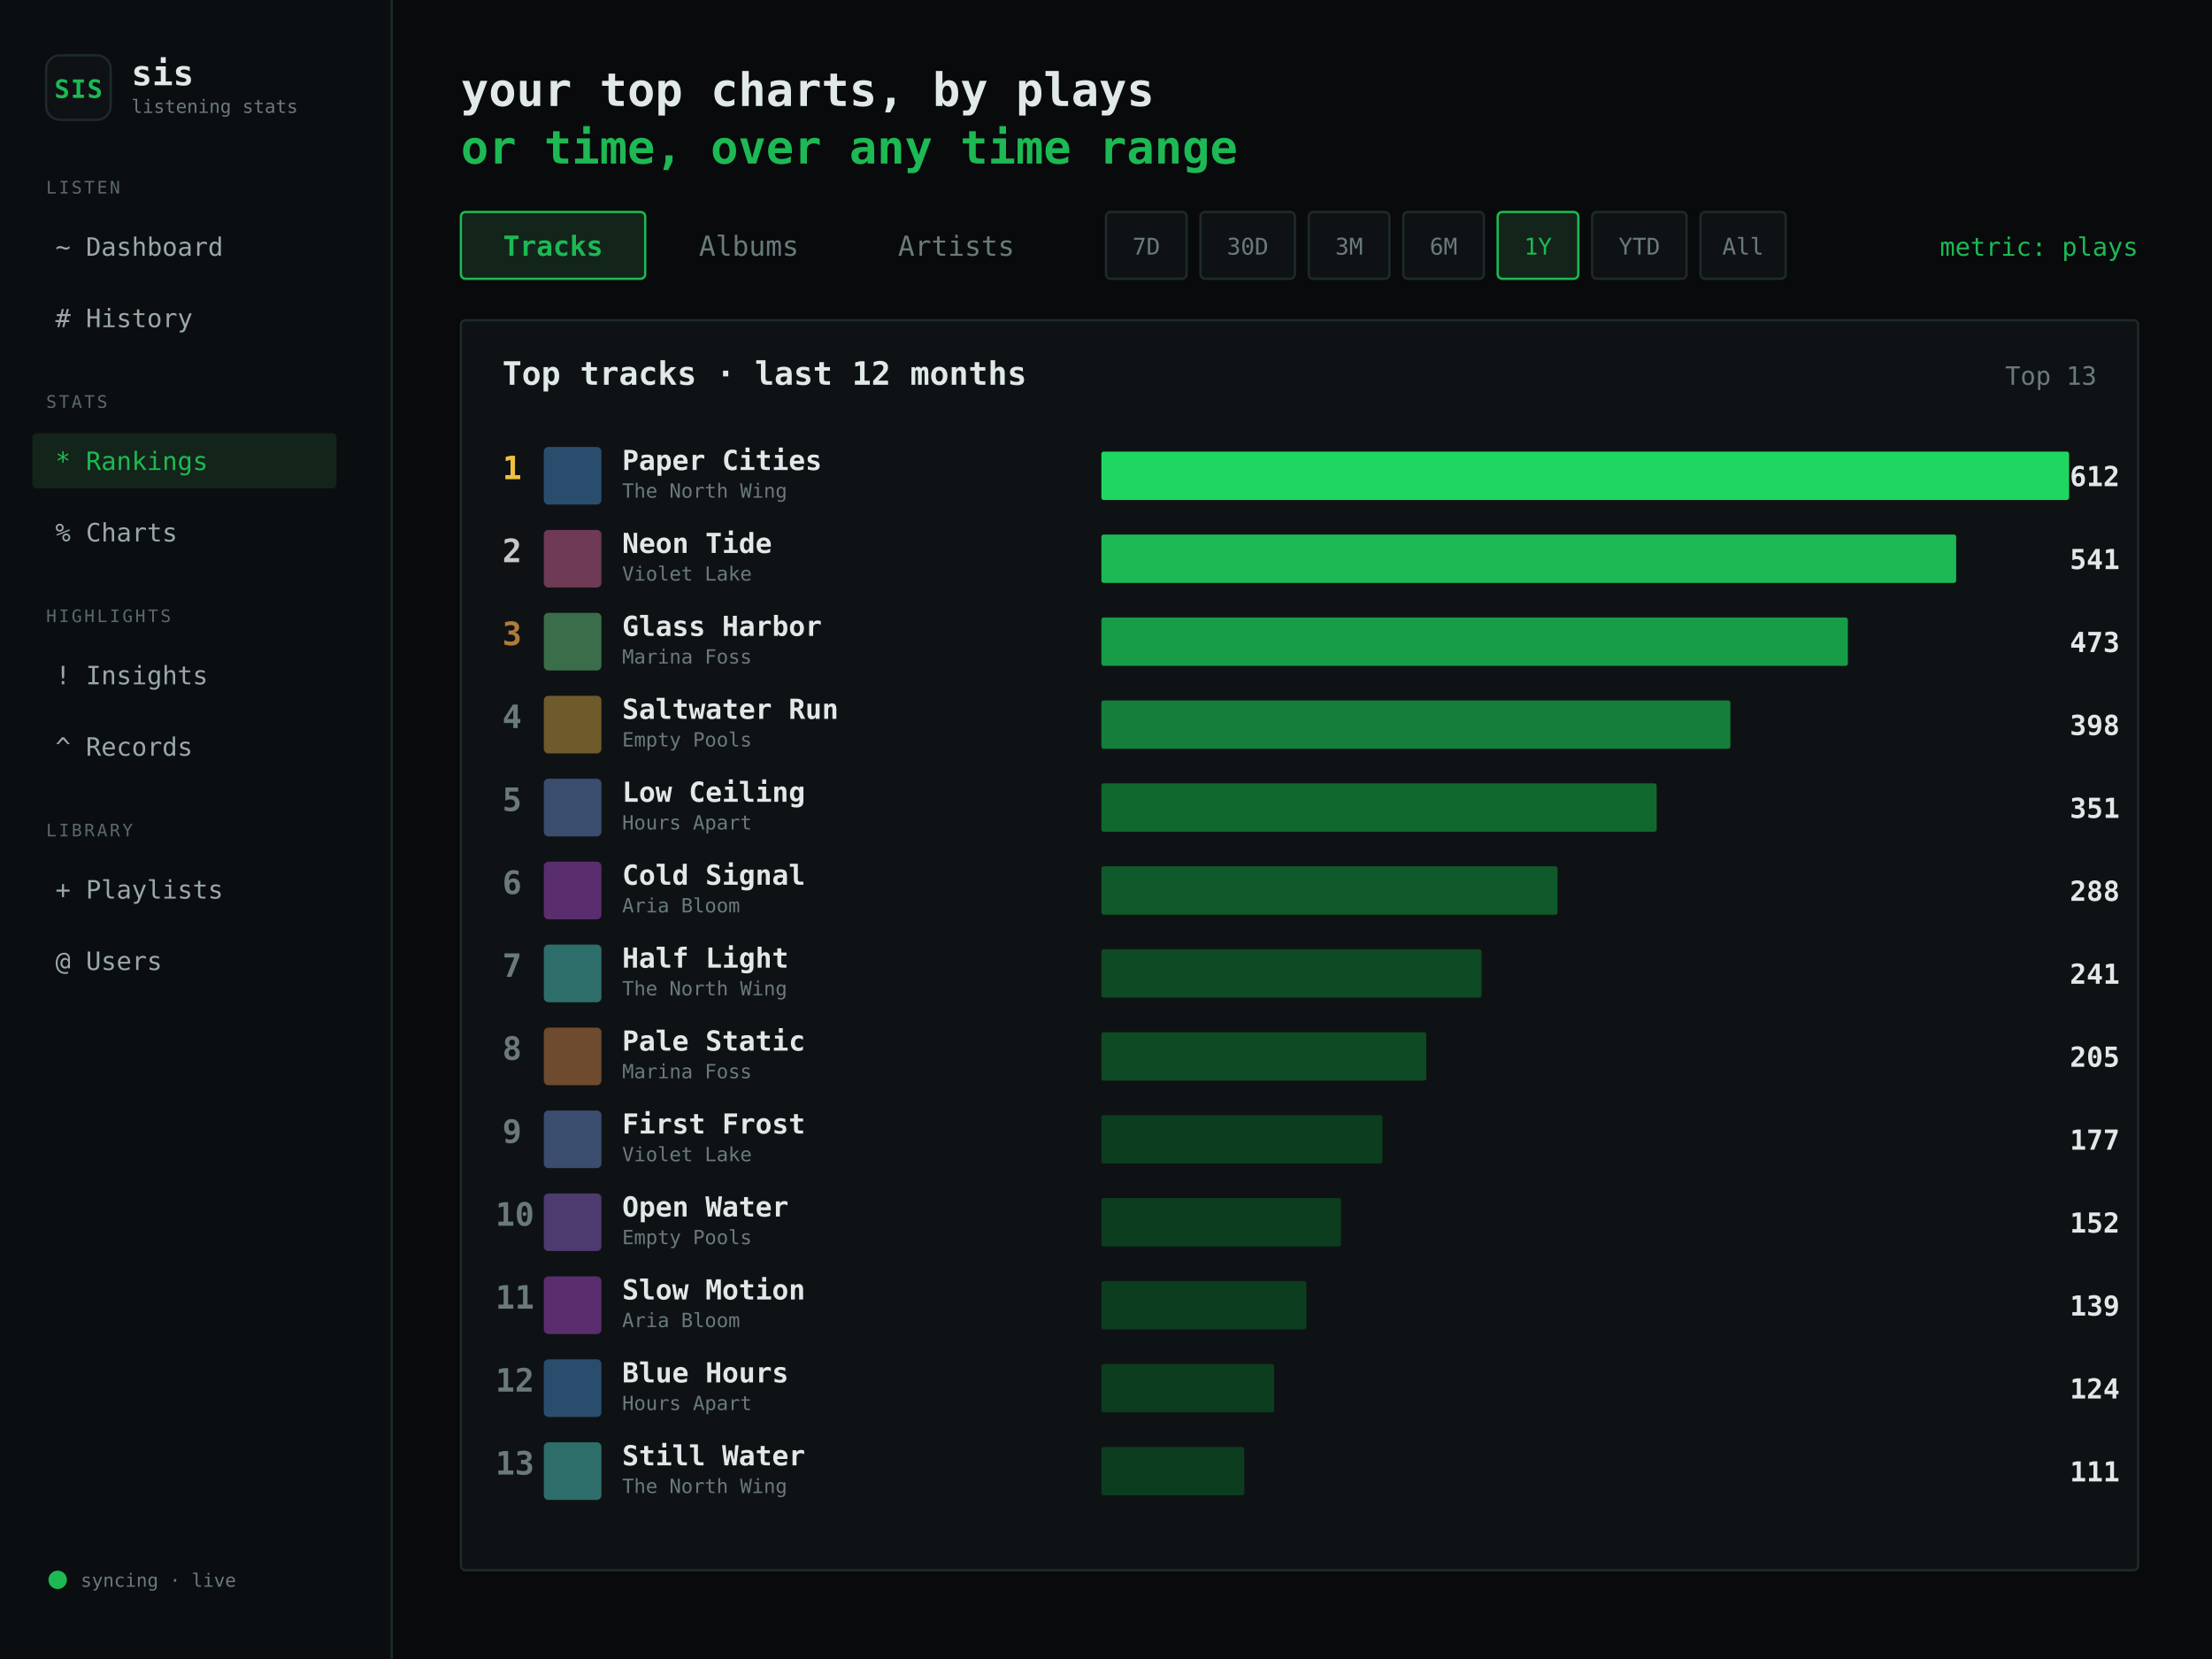
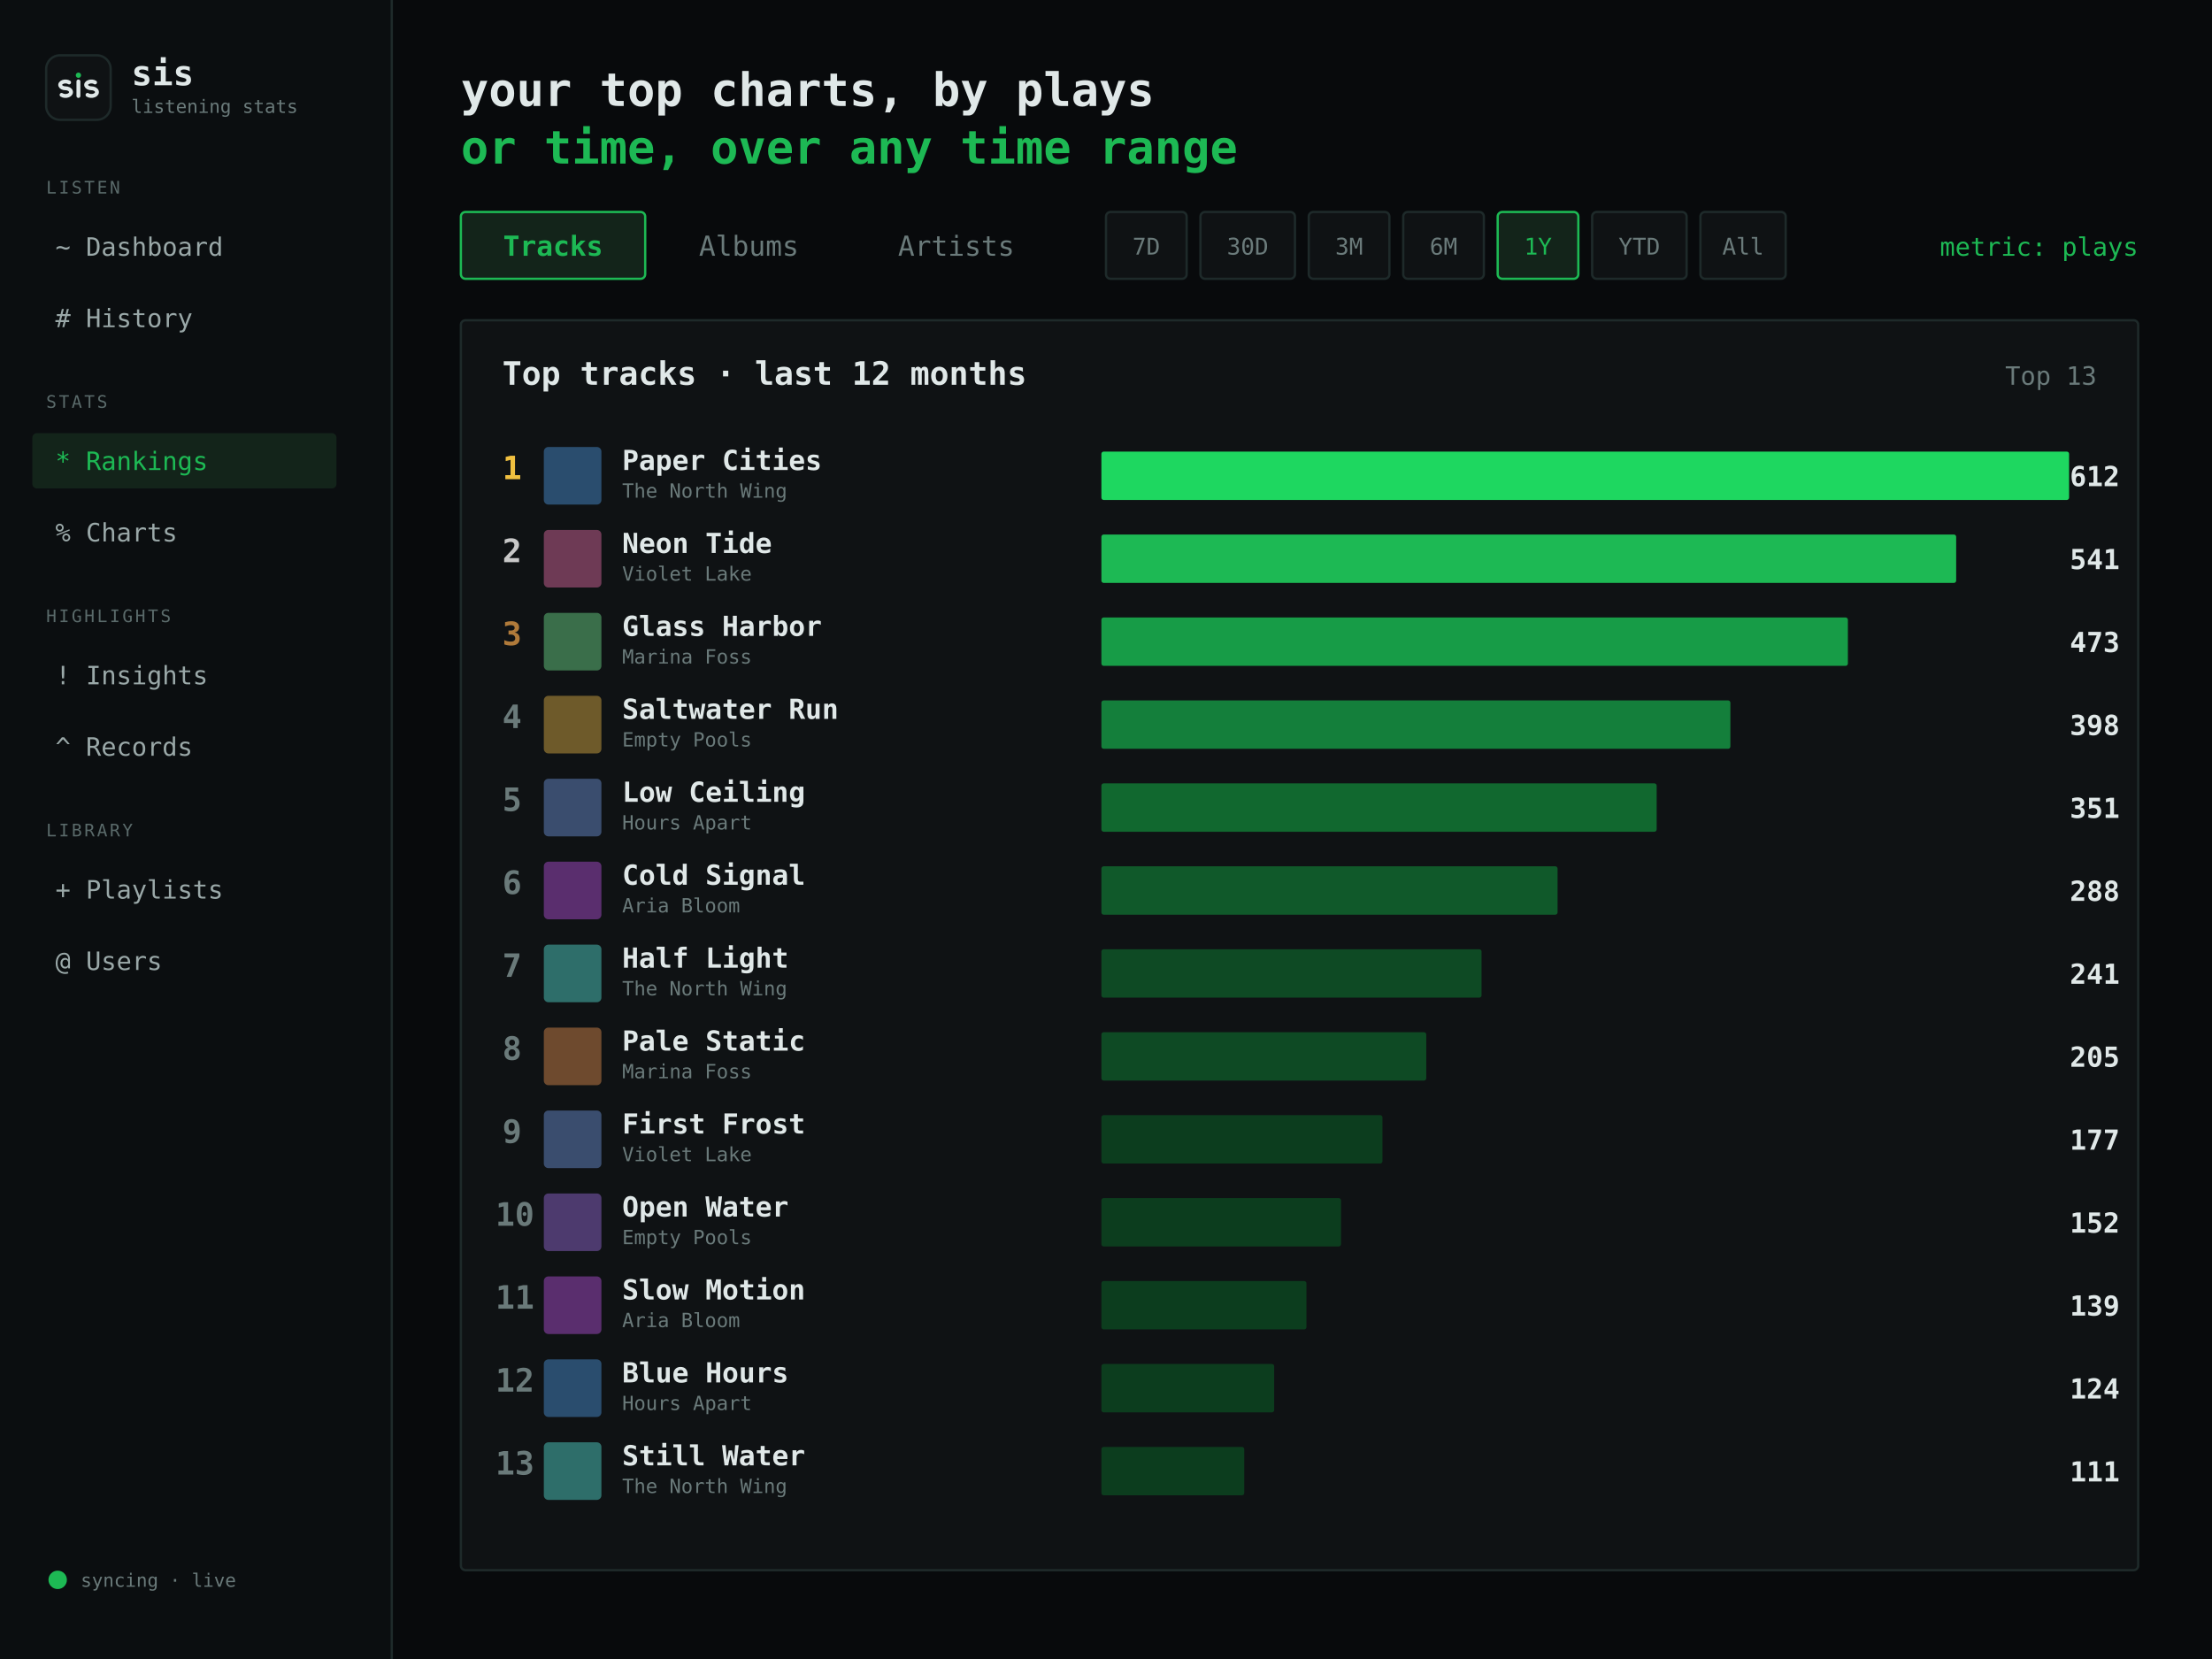
<svg xmlns="http://www.w3.org/2000/svg" width="2732" height="2048" viewBox="0 0 1920 1439.4" font-family="DejaVu Sans Mono, monospace">
  <rect x="-8" y="-8" width="1936" height="1455.4" fill="#080a0c" />
  <rect x="-8" y="-8" width="348" height="1455.4" fill="#0b0e10" />
  <line x1="340" y1="-8" x2="340" y2="1447.4" stroke="#1e2a2a" stroke-width="2" />
  <g transform="translate(40,48)">
    <rect x="0" y="0" width="56" height="56" rx="12" fill="#0f1214" stroke="#1e2a2a" stroke-width="2" />
-     <text x="28" y="37" font-size="22" font-weight="700" letter-spacing="1" fill="#1db954" text-anchor="middle">SIS</text>
+     <g transform="translate(10.21 15) scale(0.2421) translate(0 -16.12)">
+       <path d="M40.06 51.43A18.8 12.22 0 1 0 27 72.44A20 13.78 0 1 1 13.11 96.13M73.5 100V48M133.06 51.43A18.8 12.22 0 1 0 120 72.44A20 13.78 0 1 1 106.11 96.13" fill="none" stroke="#e0e8e8" stroke-width="14" stroke-linecap="round" stroke-linejoin="round" />
+       <circle cx="73.5" cy="25.62" r="9.5" fill="#1db954" />
+     </g>
    <text x="74" y="26" font-size="30" font-weight="700" fill="#e0e8e8">sis</text>
    <text x="74" y="50" font-size="16" fill="#6a7a7a">listening stats</text>
  </g>
  <g transform="translate(40,168)" font-size="22">
    <text x="0" y="0" font-size="15" fill="#5a6a6a" letter-spacing="2">LISTEN</text>
    <text x="8" y="54" fill="#9aa8a8">~  Dashboard</text>
    <text x="8" y="116" fill="#9aa8a8">#  History</text>
    <text x="0" y="186" font-size="15" fill="#5a6a6a" letter-spacing="2">STATS</text>
    <rect x="-12" y="208" width="264" height="48" rx="4" fill="#13241a" />
    <text x="8" y="240" fill="#1db954">*  Rankings</text>
    <text x="8" y="302" fill="#9aa8a8">%  Charts</text>
    <text x="0" y="372" font-size="15" fill="#5a6a6a" letter-spacing="2">HIGHLIGHTS</text>
    <text x="8" y="426" fill="#9aa8a8">!  Insights</text>
    <text x="8" y="488" fill="#9aa8a8">^  Records</text>
    <text x="0" y="558" font-size="15" fill="#5a6a6a" letter-spacing="2">LIBRARY</text>
    <text x="8" y="612" fill="#9aa8a8">+  Playlists</text>
    <text x="8" y="674" fill="#9aa8a8">@  Users</text>
  </g>
  <g transform="translate(40,1379.4)">
    <circle cx="10" cy="-8" r="8" fill="#1db954" />
    <text x="30" y="-2" font-size="16" fill="#6a7a7a">syncing · live</text>
  </g>
  <g transform="translate(400,56)">
    <text x="0" y="36" font-size="40" font-weight="700" fill="#e0e8e8">your top charts, by plays</text>
    <text x="0" y="86" font-size="40" font-weight="700" fill="#1db954">or time, over any time range</text>
    <g transform="translate(0,128)">
      <rect x="0" y="0" width="160" height="58" rx="4" fill="#13241a" stroke="#1db954" stroke-width="2" />
      <text x="80" y="38" font-size="24" font-weight="700" fill="#1db954" text-anchor="middle">Tracks</text>
      <text x="250" y="38" font-size="24" fill="#6a7a7a" text-anchor="middle">Albums</text>
      <text x="430" y="38" font-size="24" fill="#6a7a7a" text-anchor="middle">Artists</text>
      <g font-size="20" transform="translate(560,0)">
        <rect x="0" y="0" width="70" height="58" rx="4" fill="#0f1214" stroke="#1e2a2a" stroke-width="2" />
        <text x="35" y="37" fill="#6a7a7a" text-anchor="middle">7D</text>
        <rect x="82" y="0" width="82" height="58" rx="4" fill="#0f1214" stroke="#1e2a2a" stroke-width="2" />
        <text x="123" y="37" fill="#6a7a7a" text-anchor="middle">30D</text>
        <rect x="176" y="0" width="70" height="58" rx="4" fill="#0f1214" stroke="#1e2a2a" stroke-width="2" />
        <text x="211" y="37" fill="#6a7a7a" text-anchor="middle">3M</text>
        <rect x="258" y="0" width="70" height="58" rx="4" fill="#0f1214" stroke="#1e2a2a" stroke-width="2" />
        <text x="293" y="37" fill="#6a7a7a" text-anchor="middle">6M</text>
        <rect x="340" y="0" width="70" height="58" rx="4" fill="#13241a" stroke="#1db954" stroke-width="2" />
        <text x="375" y="37" fill="#1db954" text-anchor="middle">1Y</text>
        <rect x="422" y="0" width="82" height="58" rx="4" fill="#0f1214" stroke="#1e2a2a" stroke-width="2" />
        <text x="463" y="37" fill="#6a7a7a" text-anchor="middle">YTD</text>
        <rect x="516" y="0" width="74" height="58" rx="4" fill="#0f1214" stroke="#1e2a2a" stroke-width="2" />
        <text x="553" y="37" fill="#6a7a7a" text-anchor="middle">All</text>
      </g>
      <text x="1456" y="38" font-size="22" fill="#1db954" text-anchor="end">metric: plays</text>
    </g>
    <g transform="translate(0,222)">
      <rect width="1456" height="1085" rx="4" fill="#0f1214" stroke="#1e2a2a" stroke-width="2" />
      <text x="36" y="56" font-size="28" font-weight="700" fill="#e0e8e8">Top tracks · last 12 months</text>
      <text x="1420" y="56" font-size="22" fill="#6a7a7a" text-anchor="end">Top 13</text>
      <g transform="translate(36,92)" font-size="24">
        <g>
          <text x="0" y="46" font-size="28" font-weight="700" fill="#f0c040">1</text>
          <rect x="36" y="18" width="50" height="50" rx="4" fill="#2a4d6e" />
          <text x="104" y="38" font-weight="700" fill="#e0e8e8">Paper Cities</text>
          <text x="104" y="62" font-size="17" fill="#6a7a7a">The North Wing</text>
          <rect x="520" y="22" width="840" height="42" rx="2" fill="#1ed760" />
          <text x="1404" y="52" font-weight="700" fill="#e0e8e8" text-anchor="end">612</text>
        </g>
        <g transform="translate(0,72)">
          <text x="0" y="46" font-size="28" font-weight="700" fill="#c8c8c8">2</text>
          <rect x="36" y="18" width="50" height="50" rx="4" fill="#6e3a55" />
          <text x="104" y="38" font-weight="700" fill="#e0e8e8">Neon Tide</text>
          <text x="104" y="62" font-size="17" fill="#6a7a7a">Violet Lake</text>
          <rect x="520" y="22" width="742" height="42" rx="2" fill="#1db954" />
          <text x="1404" y="52" font-weight="700" fill="#e0e8e8" text-anchor="end">541</text>
        </g>
        <g transform="translate(0,144)">
          <text x="0" y="46" font-size="28" font-weight="700" fill="#b07a3a">3</text>
          <rect x="36" y="18" width="50" height="50" rx="4" fill="#3a6e4a" />
          <text x="104" y="38" font-weight="700" fill="#e0e8e8">Glass Harbor</text>
          <text x="104" y="62" font-size="17" fill="#6a7a7a">Marina Foss</text>
          <rect x="520" y="22" width="648" height="42" rx="2" fill="#179c47" />
          <text x="1404" y="52" font-weight="700" fill="#e0e8e8" text-anchor="end">473</text>
        </g>
        <g transform="translate(0,216)">
          <text x="0" y="46" font-size="28" font-weight="700" fill="#6a7a7a">4</text>
          <rect x="36" y="18" width="50" height="50" rx="4" fill="#6e5a2a" />
          <text x="104" y="38" font-weight="700" fill="#e0e8e8">Saltwater Run</text>
          <text x="104" y="62" font-size="17" fill="#6a7a7a">Empty Pools</text>
          <rect x="520" y="22" width="546" height="42" rx="2" fill="#147f3b" />
          <text x="1404" y="52" font-weight="700" fill="#e0e8e8" text-anchor="end">398</text>
        </g>
        <g transform="translate(0,288)">
          <text x="0" y="46" font-size="28" font-weight="700" fill="#6a7a7a">5</text>
          <rect x="36" y="18" width="50" height="50" rx="4" fill="#3a4d6e" />
          <text x="104" y="38" font-weight="700" fill="#e0e8e8">Low Ceiling</text>
          <text x="104" y="62" font-size="17" fill="#6a7a7a">Hours Apart</text>
          <rect x="520" y="22" width="482" height="42" rx="2" fill="#11682f" />
          <text x="1404" y="52" font-weight="700" fill="#e0e8e8" text-anchor="end">351</text>
        </g>
        <g transform="translate(0,360)">
          <text x="0" y="46" font-size="28" font-weight="700" fill="#6a7a7a">6</text>
          <rect x="36" y="18" width="50" height="50" rx="4" fill="#5a2e6e" />
          <text x="104" y="38" font-weight="700" fill="#e0e8e8">Cold Signal</text>
          <text x="104" y="62" font-size="17" fill="#6a7a7a">Aria Bloom</text>
          <rect x="520" y="22" width="396" height="42" rx="2" fill="#10592a" />
          <text x="1404" y="52" font-weight="700" fill="#e0e8e8" text-anchor="end">288</text>
        </g>
        <g transform="translate(0,432)">
          <text x="0" y="46" font-size="28" font-weight="700" fill="#6a7a7a">7</text>
          <rect x="36" y="18" width="50" height="50" rx="4" fill="#2e6e6a" />
          <text x="104" y="38" font-weight="700" fill="#e0e8e8">Half Light</text>
          <text x="104" y="62" font-size="17" fill="#6a7a7a">The North Wing</text>
          <rect x="520" y="22" width="330" height="42" rx="2" fill="#0e4a24" />
          <text x="1404" y="52" font-weight="700" fill="#e0e8e8" text-anchor="end">241</text>
        </g>
        <g transform="translate(0,504)">
          <text x="0" y="46" font-size="28" font-weight="700" fill="#6a7a7a">8</text>
          <rect x="36" y="18" width="50" height="50" rx="4" fill="#6e4a2e" />
          <text x="104" y="38" font-weight="700" fill="#e0e8e8">Pale Static</text>
          <text x="104" y="62" font-size="17" fill="#6a7a7a">Marina Foss</text>
          <rect x="520" y="22" width="282" height="42" rx="2" fill="#0e4a24" />
          <text x="1404" y="52" font-weight="700" fill="#e0e8e8" text-anchor="end">205</text>
        </g>
        <g transform="translate(0,576)">
          <text x="0" y="46" font-size="28" font-weight="700" fill="#6a7a7a">9</text>
          <rect x="36" y="18" width="50" height="50" rx="4" fill="#3a4d6e" />
          <text x="104" y="38" font-weight="700" fill="#e0e8e8">First Frost</text>
          <text x="104" y="62" font-size="17" fill="#6a7a7a">Violet Lake</text>
          <rect x="520" y="22" width="244" height="42" rx="2" fill="#0c3d1e" />
          <text x="1404" y="52" font-weight="700" fill="#e0e8e8" text-anchor="end">177</text>
        </g>
        <g transform="translate(0,648)">
          <text x="-6" y="46" font-size="28" font-weight="700" fill="#6a7a7a">10</text>
          <rect x="36" y="18" width="50" height="50" rx="4" fill="#4d3a6e" />
          <text x="104" y="38" font-weight="700" fill="#e0e8e8">Open Water</text>
          <text x="104" y="62" font-size="17" fill="#6a7a7a">Empty Pools</text>
          <rect x="520" y="22" width="208" height="42" rx="2" fill="#0c3d1e" />
          <text x="1404" y="52" font-weight="700" fill="#e0e8e8" text-anchor="end">152</text>
        </g>
        <g transform="translate(0,720)">
          <text x="-6" y="46" font-size="28" font-weight="700" fill="#6a7a7a">11</text>
          <rect x="36" y="18" width="50" height="50" rx="4" fill="#5a2e6e" />
          <text x="104" y="38" font-weight="700" fill="#e0e8e8">Slow Motion</text>
          <text x="104" y="62" font-size="17" fill="#6a7a7a">Aria Bloom</text>
          <rect x="520" y="22" width="178" height="42" rx="2" fill="#0c3d1e" />
          <text x="1404" y="52" font-weight="700" fill="#e0e8e8" text-anchor="end">139</text>
        </g>
        <g transform="translate(0,792)">
          <text x="-6" y="46" font-size="28" font-weight="700" fill="#6a7a7a">12</text>
          <rect x="36" y="18" width="50" height="50" rx="4" fill="#2a4d6e" />
          <text x="104" y="38" font-weight="700" fill="#e0e8e8">Blue Hours</text>
          <text x="104" y="62" font-size="17" fill="#6a7a7a">Hours Apart</text>
          <rect x="520" y="22" width="150" height="42" rx="2" fill="#0c3d1e" />
          <text x="1404" y="52" font-weight="700" fill="#e0e8e8" text-anchor="end">124</text>
        </g>
        <g transform="translate(0,864)">
          <text x="-6" y="46" font-size="28" font-weight="700" fill="#6a7a7a">13</text>
          <rect x="36" y="18" width="50" height="50" rx="4" fill="#2e6e6a" />
          <text x="104" y="38" font-weight="700" fill="#e0e8e8">Still Water</text>
          <text x="104" y="62" font-size="17" fill="#6a7a7a">The North Wing</text>
          <rect x="520" y="22" width="124" height="42" rx="2" fill="#0c3d1e" />
          <text x="1404" y="52" font-weight="700" fill="#e0e8e8" text-anchor="end">111</text>
        </g>
      </g>
    </g>
  </g>
</svg>
